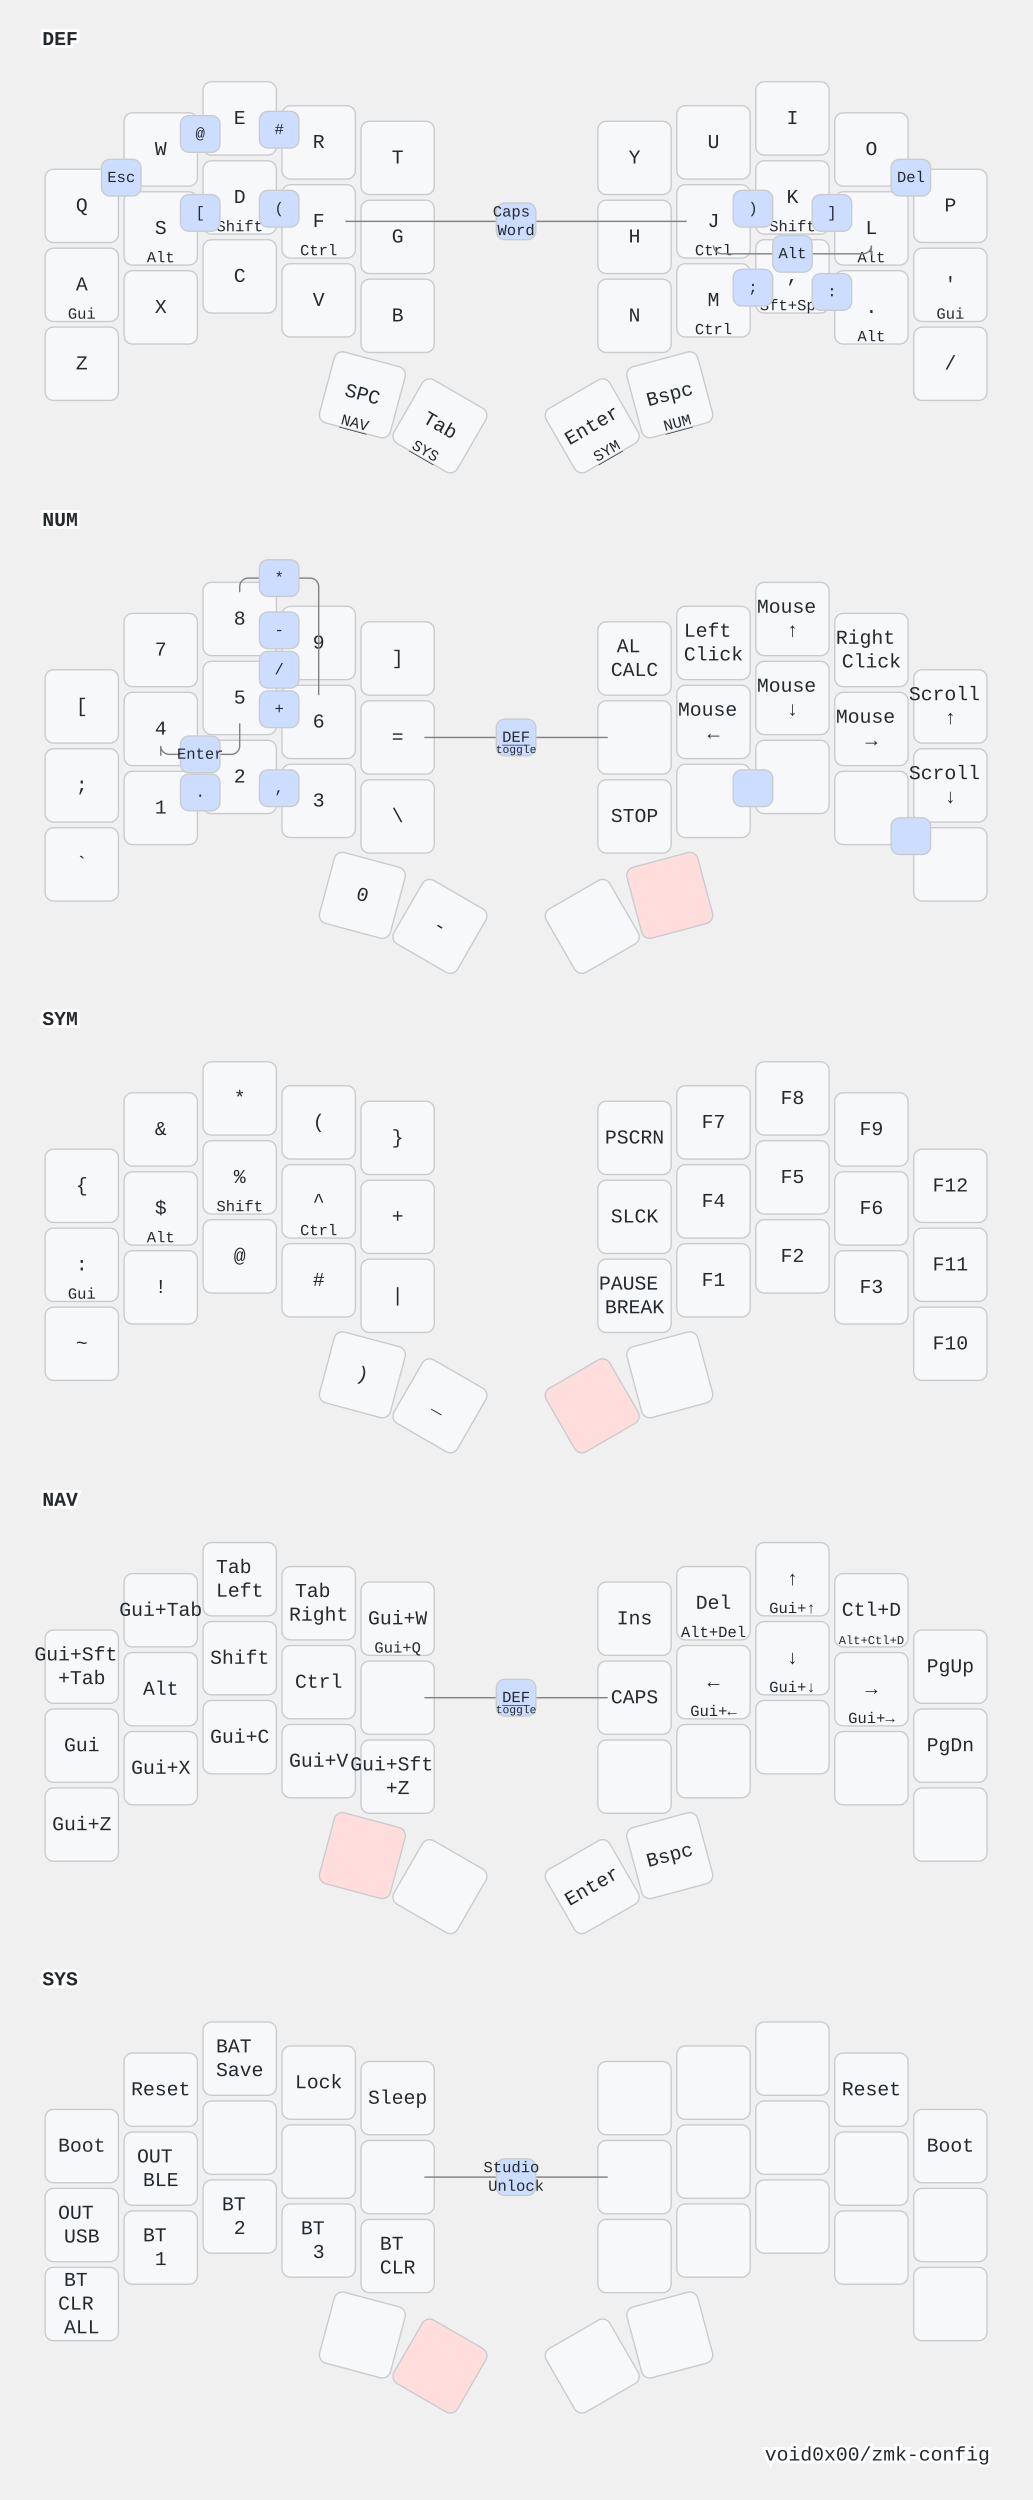
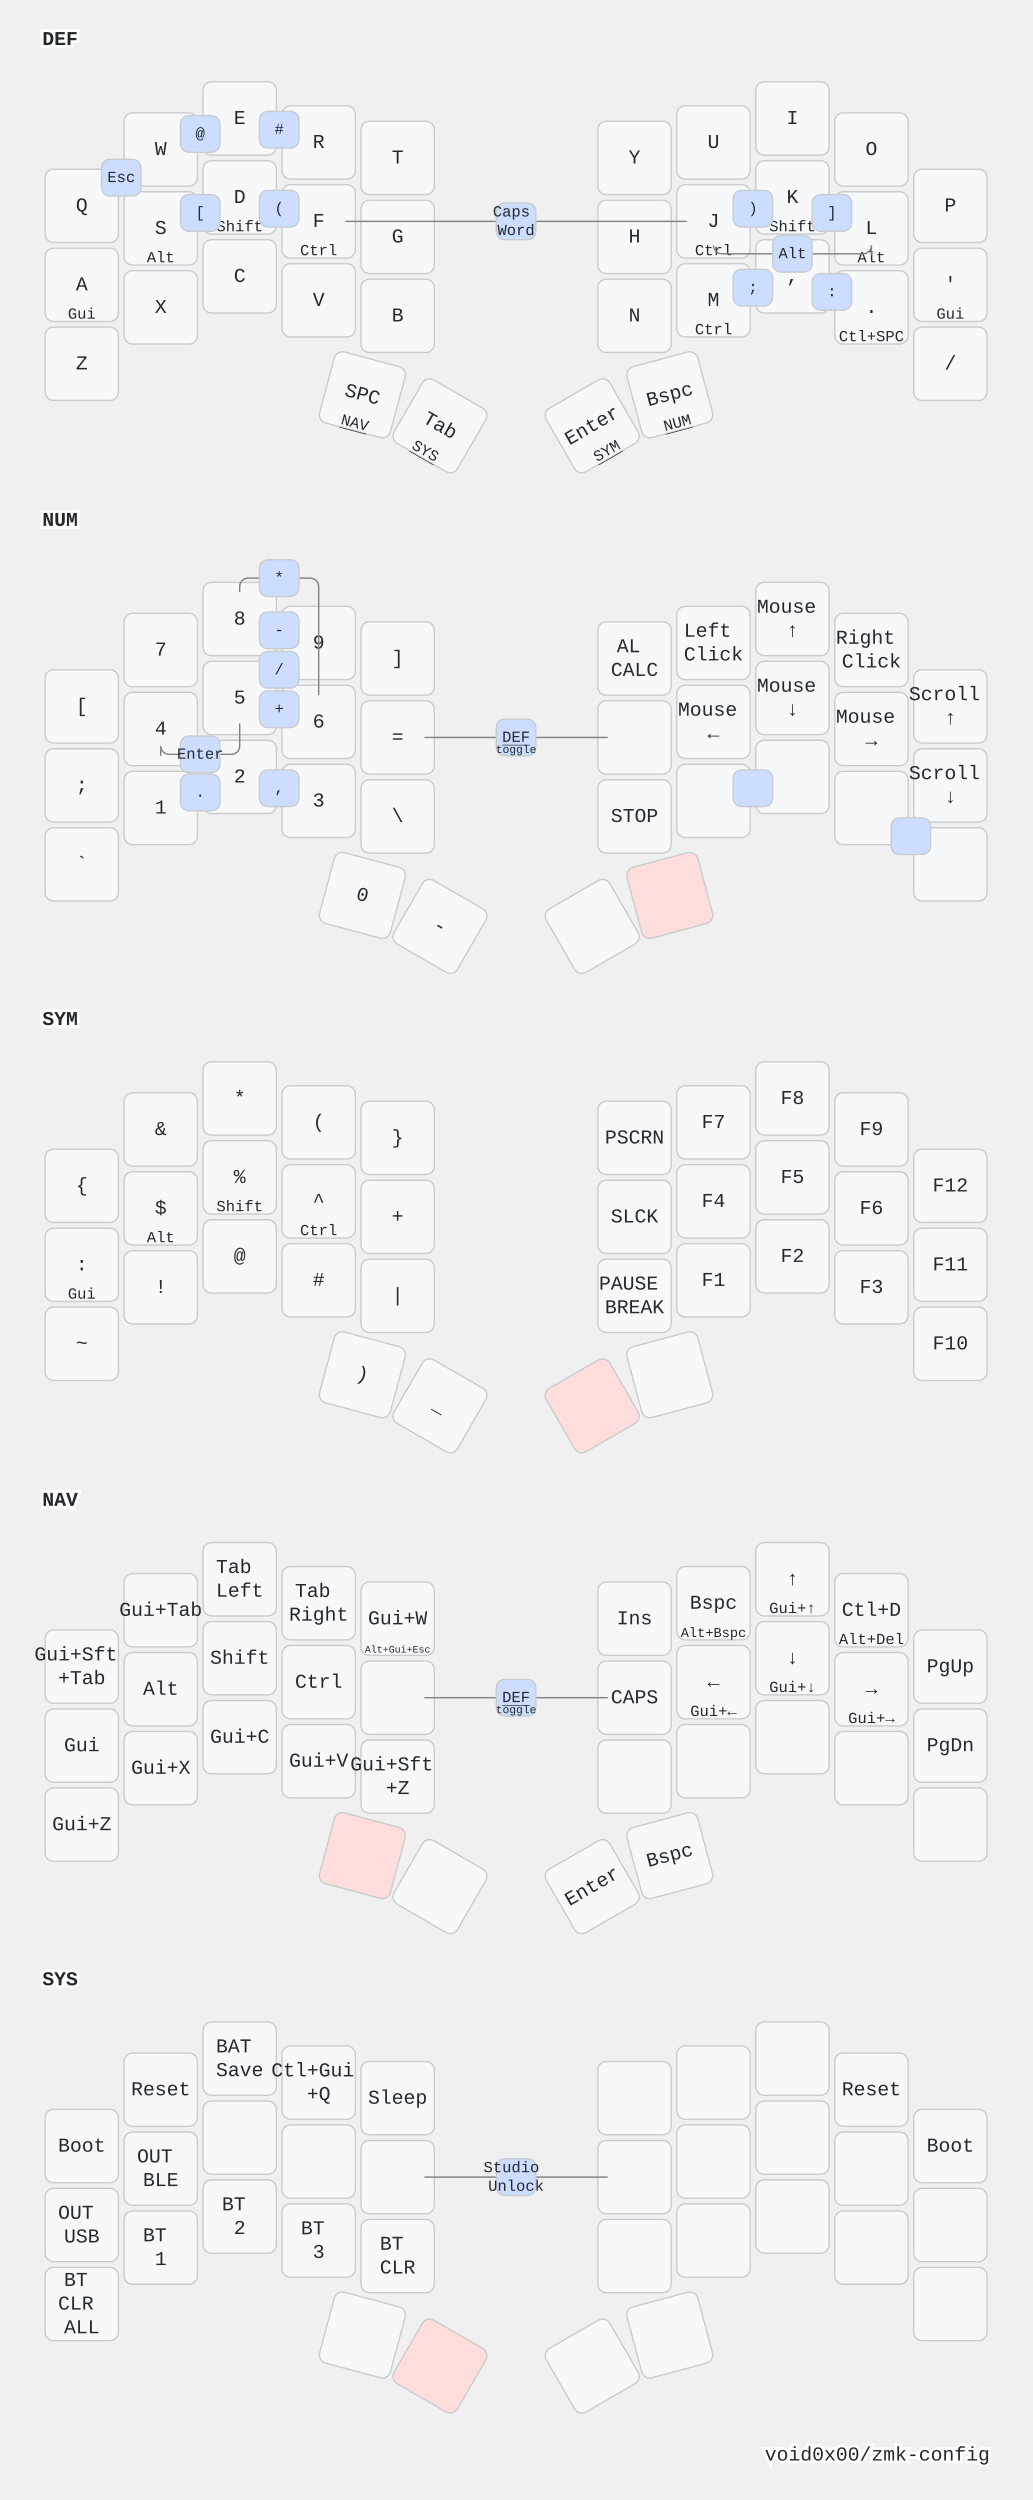
<svg xmlns="http://www.w3.org/2000/svg" xmlns:xlink="http://www.w3.org/1999/xlink" width="732" height="1773" viewBox="0 0 732 1773" class="keymap">
  <defs>/* start glyphs */
<svg id="mdi:play-pause">
      <svg id="mdi-play-pause" viewBox="0 0 24 24">
        <path d="M3,5V19L11,12M13,19H16V5H13M18,5V19H21V5" />
      </svg>
    </svg>
    <svg id="mdi:skip-backward">
      <svg id="mdi-skip-backward" viewBox="0 0 24 24">
        <path d="M20,5V19L13,12M6,5V19H4V5M13,5V19L6,12" />
      </svg>
    </svg>
    <svg id="mdi:skip-forward">
      <svg id="mdi-skip-forward" viewBox="0 0 24 24">
        <path d="M4,5V19L11,12M18,5V19H20V5M11,5V19L18,12" />
      </svg>
    </svg>
    <svg id="mdi:volume-high">
      <svg id="mdi-volume-high" viewBox="0 0 24 24">
        <path d="M14,3.23V5.29C16.89,6.15 19,8.83 19,12C19,15.17 16.89,17.84 14,18.7V20.77C18,19.86 21,16.28 21,12C21,7.72 18,4.14 14,3.23M16.5,12C16.5,10.23 15.5,8.71 14,7.97V16C15.5,15.29 16.5,13.76 16.5,12M3,9V15H7L12,20V4L7,9H3Z" />
      </svg>
    </svg>
    <svg id="mdi:volume-medium">
      <svg id="mdi-volume-medium" viewBox="0 0 24 24">
        <path d="M5,9V15H9L14,20V4L9,9M18.5,12C18.5,10.23 17.5,8.71 16,7.97V16C17.5,15.29 18.5,13.76 18.5,12Z" />
      </svg>
    </svg>
    <svg id="mdi:volume-off">
      <svg id="mdi-volume-off" viewBox="0 0 24 24">
        <path d="M12,4L9.91,6.09L12,8.18M4.27,3L3,4.27L7.73,9H3V15H7L12,20V13.27L16.25,17.53C15.58,18.04 14.83,18.46 14,18.7V20.77C15.38,20.45 16.63,19.82 17.68,18.96L19.73,21L21,19.73L12,10.73M19,12C19,12.94 18.8,13.82 18.46,14.64L19.97,16.15C20.62,14.91 21,13.5 21,12C21,7.72 18,4.14 14,3.23V5.29C16.89,6.15 19,8.83 19,12M16.5,12C16.5,10.23 15.5,8.71 14,7.97V10.18L16.45,12.63C16.5,12.43 16.5,12.21 16.5,12Z" />
      </svg>
    </svg>
  </defs>/* end glyphs */
<style>/* inherit to force styles through use tags */
svg path {
    fill: inherit;
}

/* font and background color specifications */
svg.keymap {
    font-family: SFMono-Regular,Consolas,Liberation Mono,Menlo,monospace;
    font-size: 14px;
    font-kerning: normal;
    text-rendering: optimizeLegibility;
    fill: #24292e;
}

/* default key styling */
rect.key {
    fill: #f6f8fa;
}

rect.key, rect.combo {
    stroke: #c9cccf;
    stroke-width: 1;
}

/* default key side styling, only used is draw_key_sides is set */
rect.side {
    filter: brightness(90%);
}

/* color accent for combo boxes */
rect.combo, rect.combo-separate {
    fill: #cdf;
}

/* color accent for held keys */
rect.held, rect.combo.held {
    fill: #fdd;
}

/* color accent for ghost (optional) keys */
rect.ghost, rect.combo.ghost {
    stroke-dasharray: 4, 4;
    stroke-width: 2;
}

text {
    text-anchor: middle;
    dominant-baseline: middle;
}

/* styling for layer labels */
text.label {
    font-weight: bold;
    text-anchor: start;
    stroke: white;
    stroke-width: 4;
    paint-order: stroke;
}

/* styling for optional footer */
text.footer {
    text-anchor: end;
    dominant-baseline: auto;
    stroke: white;
    stroke-width: 4;
    paint-order: stroke;
}

/* styling for combo tap, and key non-tap label text */
text.combo, text.hold, text.shifted, text.left, text.right, text.tl, text.tr, text.bl, text.br {
    font-size: 11px;
}

text.hold, text.bl, text.br {
    text-anchor: middle;
    dominant-baseline: auto;
}

text.shifted, text.tl, text.tr {
    text-anchor: middle;
    dominant-baseline: hanging;
}

text.left, text.tl, text.bl {
    text-anchor: start;
}

text.right, text.tr, text.br {
    text-anchor: end;
}

text.layer-activator {
    text-decoration: underline;
}

/* styling for hold/shifted label text in combo box */
text.combo.hold, text.combo.shifted, text.combo.left, text.combo.right {
    font-size: 8px;
}

/* lighter symbol for transparent keys */
text.trans {
    fill: #7b7e81;
}

/* styling for combo dendrons */
path.combo {
    stroke-width: 1;
    stroke: gray;
    fill: none;
}

/* Start Tabler Icons Cleanup */
/* cannot use height/width with glyphs */
.icon-tabler &gt; path {
    fill: inherit;
    stroke: inherit;
    stroke-width: 2;
}
/* hide tabler's default box */
.icon-tabler &gt; path[stroke="none"][fill="none"] {
    visibility: hidden;
}
/* End Tabler Icons Cleanup */

@media (prefers-color-scheme: dark) {
svg.keymap { fill: #d1d6db; }
rect.key { fill: #3f4750; }
rect.key, rect.combo { stroke: #60666c; }
rect.combo, rect.combo-separate { fill: #1f3d7a; }
rect.held, rect.combo.held { fill: #854747; }
text.label, text.footer { stroke: black; }
text.trans { fill: #7e8184; }
path.combo { stroke: #7f7f7f; }

}</style>
  <g transform="translate(30, 0)" class="layer-DEF">
    <text x="0" y="28" class="label" id="DEF">DEF</text>
    <g transform="translate(0, 56)">
      <g transform="translate(28, 90)" class="key keypos-0">
        <rect rx="6" ry="6" x="-26" y="-26" width="52" height="52" class="key" />
        <text x="0" y="0" class="key tap">Q</text>
      </g>
      <g transform="translate(84, 50)" class="key keypos-1">
        <rect rx="6" ry="6" x="-26" y="-26" width="52" height="52" class="key" />
        <text x="0" y="0" class="key tap">W</text>
      </g>
      <g transform="translate(140, 28)" class="key keypos-2">
        <rect rx="6" ry="6" x="-26" y="-26" width="52" height="52" class="key" />
        <text x="0" y="0" class="key tap">E</text>
      </g>
      <g transform="translate(196, 45)" class="key keypos-3">
        <rect rx="6" ry="6" x="-26" y="-26" width="52" height="52" class="key" />
        <text x="0" y="0" class="key tap">R</text>
      </g>
      <g transform="translate(252, 56)" class="key keypos-4">
        <rect rx="6" ry="6" x="-26" y="-26" width="52" height="52" class="key" />
        <text x="0" y="0" class="key tap">T</text>
      </g>
      <g transform="translate(420, 56)" class="key keypos-5">
        <rect rx="6" ry="6" x="-26" y="-26" width="52" height="52" class="key" />
        <text x="0" y="0" class="key tap">Y</text>
      </g>
      <g transform="translate(476, 45)" class="key keypos-6">
        <rect rx="6" ry="6" x="-26" y="-26" width="52" height="52" class="key" />
        <text x="0" y="0" class="key tap">U</text>
      </g>
      <g transform="translate(532, 28)" class="key keypos-7">
        <rect rx="6" ry="6" x="-26" y="-26" width="52" height="52" class="key" />
        <text x="0" y="0" class="key tap">I</text>
      </g>
      <g transform="translate(588, 50)" class="key keypos-8">
        <rect rx="6" ry="6" x="-26" y="-26" width="52" height="52" class="key" />
        <text x="0" y="0" class="key tap">O</text>
      </g>
      <g transform="translate(644, 90)" class="key keypos-9">
        <rect rx="6" ry="6" x="-26" y="-26" width="52" height="52" class="key" />
        <text x="0" y="0" class="key tap">P</text>
      </g>
      <g transform="translate(28, 146)" class="key keypos-10">
        <rect rx="6" ry="6" x="-26" y="-26" width="52" height="52" class="key" />
        <text x="0" y="0" class="key tap">A</text>
        <text x="0" y="24" class="key hold">Gui</text>
      </g>
      <g transform="translate(84, 106)" class="key keypos-11">
        <rect rx="6" ry="6" x="-26" y="-26" width="52" height="52" class="key" />
        <text x="0" y="0" class="key tap">S</text>
        <text x="0" y="24" class="key hold">Alt</text>
      </g>
      <g transform="translate(140, 84)" class="key keypos-12">
        <rect rx="6" ry="6" x="-26" y="-26" width="52" height="52" class="key" />
        <text x="0" y="0" class="key tap">D</text>
        <text x="0" y="24" class="key hold">Shift</text>
      </g>
      <g transform="translate(196, 101)" class="key keypos-13">
        <rect rx="6" ry="6" x="-26" y="-26" width="52" height="52" class="key" />
        <text x="0" y="0" class="key tap">F</text>
        <text x="0" y="24" class="key hold">Ctrl</text>
      </g>
      <g transform="translate(252, 112)" class="key keypos-14">
        <rect rx="6" ry="6" x="-26" y="-26" width="52" height="52" class="key" />
        <text x="0" y="0" class="key tap">G</text>
      </g>
      <g transform="translate(420, 112)" class="key keypos-15">
        <rect rx="6" ry="6" x="-26" y="-26" width="52" height="52" class="key" />
        <text x="0" y="0" class="key tap">H</text>
      </g>
      <g transform="translate(476, 101)" class="key keypos-16">
        <rect rx="6" ry="6" x="-26" y="-26" width="52" height="52" class="key" />
        <text x="0" y="0" class="key tap">J</text>
        <text x="0" y="24" class="key hold">Ctrl</text>
      </g>
      <g transform="translate(532, 84)" class="key keypos-17">
        <rect rx="6" ry="6" x="-26" y="-26" width="52" height="52" class="key" />
        <text x="0" y="0" class="key tap">K</text>
        <text x="0" y="24" class="key hold">Shift</text>
      </g>
      <g transform="translate(588, 106)" class="key keypos-18">
        <rect rx="6" ry="6" x="-26" y="-26" width="52" height="52" class="key" />
        <text x="0" y="0" class="key tap">L</text>
        <text x="0" y="24" class="key hold">Alt</text>
      </g>
      <g transform="translate(644, 146)" class="key keypos-19">
        <rect rx="6" ry="6" x="-26" y="-26" width="52" height="52" class="key" />
        <text x="0" y="0" class="key tap">'</text>
        <text x="0" y="24" class="key hold">Gui</text>
      </g>
      <g transform="translate(28, 202)" class="key keypos-20">
        <rect rx="6" ry="6" x="-26" y="-26" width="52" height="52" class="key" />
        <text x="0" y="0" class="key tap">Z</text>
      </g>
      <g transform="translate(84, 162)" class="key keypos-21">
        <rect rx="6" ry="6" x="-26" y="-26" width="52" height="52" class="key" />
        <text x="0" y="0" class="key tap">X</text>
      </g>
      <g transform="translate(140, 140)" class="key keypos-22">
        <rect rx="6" ry="6" x="-26" y="-26" width="52" height="52" class="key" />
        <text x="0" y="0" class="key tap">C</text>
      </g>
      <g transform="translate(196, 157)" class="key keypos-23">
        <rect rx="6" ry="6" x="-26" y="-26" width="52" height="52" class="key" />
        <text x="0" y="0" class="key tap">V</text>
      </g>
      <g transform="translate(252, 168)" class="key keypos-24">
        <rect rx="6" ry="6" x="-26" y="-26" width="52" height="52" class="key" />
        <text x="0" y="0" class="key tap">B</text>
      </g>
      <g transform="translate(420, 168)" class="key keypos-25">
        <rect rx="6" ry="6" x="-26" y="-26" width="52" height="52" class="key" />
        <text x="0" y="0" class="key tap">N</text>
      </g>
      <g transform="translate(476, 157)" class="key keypos-26">
        <rect rx="6" ry="6" x="-26" y="-26" width="52" height="52" class="key" />
        <text x="0" y="0" class="key tap">M</text>
        <text x="0" y="24" class="key hold">Ctrl</text>
      </g>
      <g transform="translate(532, 140)" class="key keypos-27">
        <rect rx="6" ry="6" x="-26" y="-26" width="52" height="52" class="key" />
        <text x="0" y="0" class="key tap">,</text>
-         <text x="0" y="24" class="key hold">Sft+Spc</text>
      </g>
      <g transform="translate(588, 162)" class="key keypos-28">
        <rect rx="6" ry="6" x="-26" y="-26" width="52" height="52" class="key" />
        <text x="0" y="0" class="key tap">.</text>
-         <text x="0" y="24" class="key hold">Alt</text>
+         <text x="0" y="24" class="key hold">Ctl+SPC</text>
      </g>
      <g transform="translate(644, 202)" class="key keypos-29">
        <rect rx="6" ry="6" x="-26" y="-26" width="52" height="52" class="key" />
        <text x="0" y="0" class="key tap">/</text>
      </g>
      <g transform="translate(227, 224) rotate(15.0)" class="key keypos-30">
        <rect rx="6" ry="6" x="-26" y="-26" width="52" height="52" class="key" />
        <text x="0" y="0" class="key tap">SPC</text>
        <a href="#NAV">
          <text x="0" y="24" class="key hold layer-activator">NAV</text>
        </a>
      </g>
      <g transform="translate(282, 246) rotate(30.0)" class="key keypos-31">
        <rect rx="6" ry="6" x="-26" y="-26" width="52" height="52" class="key" />
        <text x="0" y="0" class="key tap">Tab</text>
        <a href="#SYS">
          <text x="0" y="24" class="key hold layer-activator">SYS</text>
        </a>
      </g>
      <g transform="translate(390, 246) rotate(-30.0)" class="key keypos-32">
        <rect rx="6" ry="6" x="-26" y="-26" width="52" height="52" class="key" />
        <text x="0" y="0" class="key tap">Enter</text>
        <a href="#SYM">
          <text x="0" y="24" class="key hold layer-activator">SYM</text>
        </a>
      </g>
      <g transform="translate(445, 224) rotate(-15.0)" class="key keypos-33">
        <rect rx="6" ry="6" x="-26" y="-26" width="52" height="52" class="key" />
        <text x="0" y="0" class="key tap">Bspc</text>
        <a href="#NUM">
          <text x="0" y="24" class="key hold layer-activator">NUM</text>
        </a>
      </g>
      <g class="combo combopos-0">
        <rect rx="6" ry="6" x="98" y="26" width="28" height="26" class="combo" />
        <text x="112" y="39" class="combo tap">@</text>
      </g>
      <g class="combo combopos-1">
        <rect rx="6" ry="6" x="154" y="23" width="28" height="26" class="combo" />
        <text x="168" y="36" class="combo tap">#</text>
      </g>
      <g class="combo combopos-2">
        <rect rx="6" ry="6" x="42" y="57" width="28" height="26" class="combo" />
        <text x="56" y="70" class="combo tap">Esc</text>
      </g>
      <g class="combo combopos-3">
-         <rect rx="6" ry="6" x="602" y="57" width="28" height="26" class="combo" />
-         <text x="616" y="70" class="combo tap">Del</text>
-       </g>
-       <g class="combo combopos-4">
        <rect rx="6" ry="6" x="154" y="79" width="28" height="26" class="combo" />
        <text x="168" y="92" class="combo tap">(</text>
      </g>
-       <g class="combo combopos-5">
+       <g class="combo combopos-4">
        <rect rx="6" ry="6" x="490" y="79" width="28" height="26" class="combo" />
        <text x="504" y="92" class="combo tap">)</text>
      </g>
-       <g class="combo combopos-6">
+       <g class="combo combopos-5">
        <rect rx="6" ry="6" x="98" y="82" width="28" height="26" class="combo" />
        <text x="112" y="95" class="combo tap">[</text>
      </g>
-       <g class="combo combopos-7">
+       <g class="combo combopos-6">
        <rect rx="6" ry="6" x="546" y="82" width="28" height="26" class="combo" />
        <text x="560" y="95" class="combo tap">]</text>
      </g>
-       <g class="combo combopos-8">
+       <g class="combo combopos-7">
        <path d="M532,124 h50 a6.0,6.0 0 0 0 6.0,-6.0 v7" class="combo" />
        <path d="M532,124 h-50 a6.0,6.0 0 0 1 -6.0,-6.0 v1" class="combo" />
        <rect rx="6" ry="6" x="518" y="111" width="28" height="26" class="combo" />
        <text x="532" y="124" class="combo tap">Alt</text>
      </g>
-       <g class="combo combopos-9">
+       <g class="combo combopos-8">
        <rect rx="6" ry="6" x="490" y="135" width="28" height="26" class="combo" />
        <text x="504" y="148" class="combo tap">;</text>
      </g>
-       <g class="combo combopos-10">
+       <g class="combo combopos-9">
        <rect rx="6" ry="6" x="546" y="138" width="28" height="26" class="combo" />
        <text x="560" y="151" class="combo tap">:</text>
      </g>
-       <g class="combo combopos-11">
+       <g class="combo combopos-10">
        <path d="M336,101 l-121,0" class="combo" />
        <path d="M336,101 l121,0" class="combo" />
        <rect rx="6" ry="6" x="322" y="88" width="28" height="26" class="combo" />
        <text x="336" y="101" class="combo tap">
          <tspan x="336" dy="-0.6em">Caps</tspan>
          <tspan x="336" dy="1.2em">Word</tspan>
        </text>
      </g>
    </g>
  </g>
  <g transform="translate(30, 341)" class="layer-NUM">
    <text x="0" y="28" class="label" id="NUM">NUM</text>
    <g transform="translate(0, 70)">
      <g transform="translate(28, 90)" class="key keypos-0">
        <rect rx="6" ry="6" x="-26" y="-26" width="52" height="52" class="key" />
        <text x="0" y="0" class="key tap">[</text>
      </g>
      <g transform="translate(84, 50)" class="key keypos-1">
        <rect rx="6" ry="6" x="-26" y="-26" width="52" height="52" class="key" />
        <text x="0" y="0" class="key tap">7</text>
      </g>
      <g transform="translate(140, 28)" class="key keypos-2">
        <rect rx="6" ry="6" x="-26" y="-26" width="52" height="52" class="key" />
        <text x="0" y="0" class="key tap">8</text>
      </g>
      <g transform="translate(196, 45)" class="key keypos-3">
        <rect rx="6" ry="6" x="-26" y="-26" width="52" height="52" class="key" />
        <text x="0" y="0" class="key tap">9</text>
      </g>
      <g transform="translate(252, 56)" class="key keypos-4">
        <rect rx="6" ry="6" x="-26" y="-26" width="52" height="52" class="key" />
        <text x="0" y="0" class="key tap">]</text>
      </g>
      <g transform="translate(420, 56)" class="key keypos-5">
        <rect rx="6" ry="6" x="-26" y="-26" width="52" height="52" class="key" />
        <text x="0" y="0" class="key tap">
          <tspan x="0" dy="-0.6em">AL</tspan>
          <tspan x="0" dy="1.2em">CALC</tspan>
        </text>
      </g>
      <g transform="translate(476, 45)" class="key keypos-6">
        <rect rx="6" ry="6" x="-26" y="-26" width="52" height="52" class="key" />
        <text x="0" y="0" class="key tap">
          <tspan x="0" dy="-0.6em">Left</tspan>
          <tspan x="0" dy="1.2em">Click</tspan>
        </text>
      </g>
      <g transform="translate(532, 28)" class="key keypos-7">
        <rect rx="6" ry="6" x="-26" y="-26" width="52" height="52" class="key" />
        <text x="0" y="0" class="key tap">
          <tspan x="0" dy="-0.6em">Mouse</tspan>
          <tspan x="0" dy="1.2em">↑</tspan>
        </text>
      </g>
      <g transform="translate(588, 50)" class="key keypos-8">
        <rect rx="6" ry="6" x="-26" y="-26" width="52" height="52" class="key" />
        <text x="0" y="0" class="key tap">
          <tspan x="0" dy="-0.6em">Right</tspan>
          <tspan x="0" dy="1.2em">Click</tspan>
        </text>
      </g>
      <g transform="translate(644, 90)" class="key keypos-9">
        <rect rx="6" ry="6" x="-26" y="-26" width="52" height="52" class="key" />
        <text x="0" y="0" class="key tap">
          <tspan x="0" dy="-0.6em">Scroll</tspan>
          <tspan x="0" dy="1.2em">↑</tspan>
        </text>
      </g>
      <g transform="translate(28, 146)" class="key keypos-10">
        <rect rx="6" ry="6" x="-26" y="-26" width="52" height="52" class="key" />
        <text x="0" y="0" class="key tap">;</text>
      </g>
      <g transform="translate(84, 106)" class="key keypos-11">
        <rect rx="6" ry="6" x="-26" y="-26" width="52" height="52" class="key" />
        <text x="0" y="0" class="key tap">4</text>
      </g>
      <g transform="translate(140, 84)" class="key keypos-12">
        <rect rx="6" ry="6" x="-26" y="-26" width="52" height="52" class="key" />
        <text x="0" y="0" class="key tap">5</text>
      </g>
      <g transform="translate(196, 101)" class="key keypos-13">
        <rect rx="6" ry="6" x="-26" y="-26" width="52" height="52" class="key" />
        <text x="0" y="0" class="key tap">6</text>
      </g>
      <g transform="translate(252, 112)" class="key keypos-14">
        <rect rx="6" ry="6" x="-26" y="-26" width="52" height="52" class="key" />
        <text x="0" y="0" class="key tap">=</text>
      </g>
      <g transform="translate(420, 112)" class="key keypos-15">
        <rect rx="6" ry="6" x="-26" y="-26" width="52" height="52" class="key" />
      </g>
      <g transform="translate(476, 101)" class="key keypos-16">
        <rect rx="6" ry="6" x="-26" y="-26" width="52" height="52" class="key" />
        <text x="0" y="0" class="key tap">
          <tspan x="0" dy="-0.6em">Mouse</tspan>
          <tspan x="0" dy="1.2em">←</tspan>
        </text>
      </g>
      <g transform="translate(532, 84)" class="key keypos-17">
        <rect rx="6" ry="6" x="-26" y="-26" width="52" height="52" class="key" />
        <text x="0" y="0" class="key tap">
          <tspan x="0" dy="-0.6em">Mouse</tspan>
          <tspan x="0" dy="1.2em">↓</tspan>
        </text>
      </g>
      <g transform="translate(588, 106)" class="key keypos-18">
        <rect rx="6" ry="6" x="-26" y="-26" width="52" height="52" class="key" />
        <text x="0" y="0" class="key tap">
          <tspan x="0" dy="-0.6em">Mouse</tspan>
          <tspan x="0" dy="1.2em">→</tspan>
        </text>
      </g>
      <g transform="translate(644, 146)" class="key keypos-19">
        <rect rx="6" ry="6" x="-26" y="-26" width="52" height="52" class="key" />
        <text x="0" y="0" class="key tap">
          <tspan x="0" dy="-0.6em">Scroll</tspan>
          <tspan x="0" dy="1.2em">↓</tspan>
        </text>
      </g>
      <g transform="translate(28, 202)" class="key keypos-20">
        <rect rx="6" ry="6" x="-26" y="-26" width="52" height="52" class="key" />
        <text x="0" y="0" class="key tap">`</text>
      </g>
      <g transform="translate(84, 162)" class="key keypos-21">
        <rect rx="6" ry="6" x="-26" y="-26" width="52" height="52" class="key" />
        <text x="0" y="0" class="key tap">1</text>
      </g>
      <g transform="translate(140, 140)" class="key keypos-22">
        <rect rx="6" ry="6" x="-26" y="-26" width="52" height="52" class="key" />
        <text x="0" y="0" class="key tap">2</text>
      </g>
      <g transform="translate(196, 157)" class="key keypos-23">
        <rect rx="6" ry="6" x="-26" y="-26" width="52" height="52" class="key" />
        <text x="0" y="0" class="key tap">3</text>
      </g>
      <g transform="translate(252, 168)" class="key keypos-24">
        <rect rx="6" ry="6" x="-26" y="-26" width="52" height="52" class="key" />
        <text x="0" y="0" class="key tap">\</text>
      </g>
      <g transform="translate(420, 168)" class="key keypos-25">
        <rect rx="6" ry="6" x="-26" y="-26" width="52" height="52" class="key" />
        <text x="0" y="0" class="key tap">STOP</text>
      </g>
      <g transform="translate(476, 157)" class="key keypos-26">
        <rect rx="6" ry="6" x="-26" y="-26" width="52" height="52" class="key" />
        <use href="#mdi:skip-backward" xlink:href="#mdi:skip-backward" x="-7" y="-7" height="14" width="14.0" class="key tap glyph mdi:skip-backward" />
      </g>
      <g transform="translate(532, 140)" class="key keypos-27">
        <rect rx="6" ry="6" x="-26" y="-26" width="52" height="52" class="key" />
        <use href="#mdi:skip-forward" xlink:href="#mdi:skip-forward" x="-7" y="-7" height="14" width="14.0" class="key tap glyph mdi:skip-forward" />
      </g>
      <g transform="translate(588, 162)" class="key keypos-28">
        <rect rx="6" ry="6" x="-26" y="-26" width="52" height="52" class="key" />
        <use href="#mdi:volume-medium" xlink:href="#mdi:volume-medium" x="-7" y="-7" height="14" width="14.0" class="key tap glyph mdi:volume-medium" />
      </g>
      <g transform="translate(644, 202)" class="key keypos-29">
        <rect rx="6" ry="6" x="-26" y="-26" width="52" height="52" class="key" />
        <use href="#mdi:volume-high" xlink:href="#mdi:volume-high" x="-7" y="-7" height="14" width="14.0" class="key tap glyph mdi:volume-high" />
      </g>
      <g transform="translate(227, 224) rotate(15.0)" class="key keypos-30">
        <rect rx="6" ry="6" x="-26" y="-26" width="52" height="52" class="key" />
        <text x="0" y="0" class="key tap">0</text>
      </g>
      <g transform="translate(282, 246) rotate(30.0)" class="key keypos-31">
        <rect rx="6" ry="6" x="-26" y="-26" width="52" height="52" class="key" />
        <text x="0" y="0" class="key tap">-</text>
      </g>
      <g transform="translate(390, 246) rotate(-30.0)" class="key trans keypos-32">
        <rect rx="6" ry="6" x="-26" y="-26" width="52" height="52" class="key trans" />
      </g>
      <g transform="translate(445, 224) rotate(-15.0)" class="key held keypos-33">
        <rect rx="6" ry="6" x="-26" y="-26" width="52" height="52" class="key held" />
      </g>
      <g class="combo combopos-0">
        <rect rx="6" ry="6" x="602" y="169" width="28" height="26" class="combo" />
        <use href="#mdi:volume-off" xlink:href="#mdi:volume-off" x="609" y="175" height="14" width="14.0" class="combo tap glyph mdi:volume-off" />
      </g>
      <g class="combo combopos-1">
        <rect rx="6" ry="6" x="490" y="135" width="28" height="26" class="combo" />
        <use href="#mdi:play-pause" xlink:href="#mdi:play-pause" x="497" y="141" height="14" width="14.0" class="combo tap glyph mdi:play-pause" />
      </g>
      <g class="combo combopos-2">
        <path d="M336,112 l-65,0" class="combo" />
        <path d="M336,112 l65,0" class="combo" />
        <rect rx="6" ry="6" x="322" y="99" width="28" height="26" class="combo" />
        <a href="#DEF">
          <text x="336" y="112" class="combo tap layer-activator">DEF</text>
        </a>
        <text x="336" y="123" class="combo hold">toggle</text>
      </g>
      <g class="combo combopos-3">
        <rect rx="6" ry="6" x="154" y="79" width="28" height="26" class="combo" />
        <text x="168" y="92" class="combo tap">+</text>
      </g>
      <g class="combo combopos-4">
        <rect rx="6" ry="6" x="154" y="23" width="28" height="26" class="combo" />
        <text x="168" y="36" class="combo tap">-</text>
      </g>
      <g class="combo combopos-5">
        <path d="M168,-1 h-22 a6.0,6.0 0 0 0 -6.0,6.0 v4" class="combo" />
        <path d="M168,-1 h22 a6.0,6.0 0 0 1 6.0,6.0 v77" class="combo" />
        <rect rx="6" ry="6" x="154" y="-14" width="28" height="26" class="combo" />
        <text x="168" y="-1" class="combo tap">*</text>
      </g>
      <g class="combo combopos-6">
        <rect rx="6" ry="6" x="154" y="51" width="28" height="26" class="combo" />
        <text x="168" y="64" class="combo tap">/</text>
      </g>
      <g class="combo combopos-7">
        <rect rx="6" ry="6" x="154" y="135" width="28" height="26" class="combo" />
        <text x="168" y="148" class="combo tap">,</text>
      </g>
      <g class="combo combopos-8">
        <rect rx="6" ry="6" x="98" y="138" width="28" height="26" class="combo" />
        <text x="112" y="151" class="combo tap">.</text>
      </g>
      <g class="combo combopos-9">
        <path d="M112,124 h-22 a6.0,6.0 0 0 1 -6.0,-6.0 v7" class="combo" />
        <path d="M112,124 h22 a6.0,6.0 0 0 0 6.0,-6.0 v-16" class="combo" />
        <rect rx="6" ry="6" x="98" y="111" width="28" height="26" class="combo" />
        <text x="112" y="124" class="combo tap">Enter</text>
      </g>
    </g>
  </g>
  <g transform="translate(30, 695)" class="layer-SYM">
    <text x="0" y="28" class="label" id="SYM">SYM</text>
    <g transform="translate(0, 56)">
      <g transform="translate(28, 90)" class="key keypos-0">
        <rect rx="6" ry="6" x="-26" y="-26" width="52" height="52" class="key" />
        <text x="0" y="0" class="key tap">{</text>
      </g>
      <g transform="translate(84, 50)" class="key keypos-1">
        <rect rx="6" ry="6" x="-26" y="-26" width="52" height="52" class="key" />
        <text x="0" y="0" class="key tap">&amp;</text>
      </g>
      <g transform="translate(140, 28)" class="key keypos-2">
        <rect rx="6" ry="6" x="-26" y="-26" width="52" height="52" class="key" />
        <text x="0" y="0" class="key tap">*</text>
      </g>
      <g transform="translate(196, 45)" class="key keypos-3">
        <rect rx="6" ry="6" x="-26" y="-26" width="52" height="52" class="key" />
        <text x="0" y="0" class="key tap">(</text>
      </g>
      <g transform="translate(252, 56)" class="key keypos-4">
        <rect rx="6" ry="6" x="-26" y="-26" width="52" height="52" class="key" />
        <text x="0" y="0" class="key tap">}</text>
      </g>
      <g transform="translate(420, 56)" class="key keypos-5">
        <rect rx="6" ry="6" x="-26" y="-26" width="52" height="52" class="key" />
        <text x="0" y="0" class="key tap">PSCRN</text>
      </g>
      <g transform="translate(476, 45)" class="key keypos-6">
        <rect rx="6" ry="6" x="-26" y="-26" width="52" height="52" class="key" />
        <text x="0" y="0" class="key tap">F7</text>
      </g>
      <g transform="translate(532, 28)" class="key keypos-7">
        <rect rx="6" ry="6" x="-26" y="-26" width="52" height="52" class="key" />
        <text x="0" y="0" class="key tap">F8</text>
      </g>
      <g transform="translate(588, 50)" class="key keypos-8">
        <rect rx="6" ry="6" x="-26" y="-26" width="52" height="52" class="key" />
        <text x="0" y="0" class="key tap">F9</text>
      </g>
      <g transform="translate(644, 90)" class="key keypos-9">
        <rect rx="6" ry="6" x="-26" y="-26" width="52" height="52" class="key" />
        <text x="0" y="0" class="key tap">F12</text>
      </g>
      <g transform="translate(28, 146)" class="key keypos-10">
        <rect rx="6" ry="6" x="-26" y="-26" width="52" height="52" class="key" />
        <text x="0" y="0" class="key tap">:</text>
        <text x="0" y="24" class="key hold">Gui</text>
      </g>
      <g transform="translate(84, 106)" class="key keypos-11">
        <rect rx="6" ry="6" x="-26" y="-26" width="52" height="52" class="key" />
        <text x="0" y="0" class="key tap">$</text>
        <text x="0" y="24" class="key hold">Alt</text>
      </g>
      <g transform="translate(140, 84)" class="key keypos-12">
        <rect rx="6" ry="6" x="-26" y="-26" width="52" height="52" class="key" />
        <text x="0" y="0" class="key tap">%</text>
        <text x="0" y="24" class="key hold">Shift</text>
      </g>
      <g transform="translate(196, 101)" class="key keypos-13">
        <rect rx="6" ry="6" x="-26" y="-26" width="52" height="52" class="key" />
        <text x="0" y="0" class="key tap">^</text>
        <text x="0" y="24" class="key hold">Ctrl</text>
      </g>
      <g transform="translate(252, 112)" class="key keypos-14">
        <rect rx="6" ry="6" x="-26" y="-26" width="52" height="52" class="key" />
        <text x="0" y="0" class="key tap">+</text>
      </g>
      <g transform="translate(420, 112)" class="key keypos-15">
        <rect rx="6" ry="6" x="-26" y="-26" width="52" height="52" class="key" />
        <text x="0" y="0" class="key tap">SLCK</text>
      </g>
      <g transform="translate(476, 101)" class="key keypos-16">
        <rect rx="6" ry="6" x="-26" y="-26" width="52" height="52" class="key" />
        <text x="0" y="0" class="key tap">F4</text>
      </g>
      <g transform="translate(532, 84)" class="key keypos-17">
        <rect rx="6" ry="6" x="-26" y="-26" width="52" height="52" class="key" />
        <text x="0" y="0" class="key tap">F5</text>
      </g>
      <g transform="translate(588, 106)" class="key keypos-18">
        <rect rx="6" ry="6" x="-26" y="-26" width="52" height="52" class="key" />
        <text x="0" y="0" class="key tap">F6</text>
      </g>
      <g transform="translate(644, 146)" class="key keypos-19">
        <rect rx="6" ry="6" x="-26" y="-26" width="52" height="52" class="key" />
        <text x="0" y="0" class="key tap">F11</text>
      </g>
      <g transform="translate(28, 202)" class="key keypos-20">
        <rect rx="6" ry="6" x="-26" y="-26" width="52" height="52" class="key" />
        <text x="0" y="0" class="key tap">~</text>
      </g>
      <g transform="translate(84, 162)" class="key keypos-21">
        <rect rx="6" ry="6" x="-26" y="-26" width="52" height="52" class="key" />
        <text x="0" y="0" class="key tap">!</text>
      </g>
      <g transform="translate(140, 140)" class="key keypos-22">
        <rect rx="6" ry="6" x="-26" y="-26" width="52" height="52" class="key" />
        <text x="0" y="0" class="key tap">@</text>
      </g>
      <g transform="translate(196, 157)" class="key keypos-23">
        <rect rx="6" ry="6" x="-26" y="-26" width="52" height="52" class="key" />
        <text x="0" y="0" class="key tap">#</text>
      </g>
      <g transform="translate(252, 168)" class="key keypos-24">
        <rect rx="6" ry="6" x="-26" y="-26" width="52" height="52" class="key" />
        <text x="0" y="0" class="key tap">|</text>
      </g>
      <g transform="translate(420, 168)" class="key keypos-25">
        <rect rx="6" ry="6" x="-26" y="-26" width="52" height="52" class="key" />
        <text x="0" y="0" class="key tap">
          <tspan x="0" dy="-0.6em">PAUSE</tspan>
          <tspan x="0" dy="1.2em">BREAK</tspan>
        </text>
      </g>
      <g transform="translate(476, 157)" class="key keypos-26">
        <rect rx="6" ry="6" x="-26" y="-26" width="52" height="52" class="key" />
        <text x="0" y="0" class="key tap">F1</text>
      </g>
      <g transform="translate(532, 140)" class="key keypos-27">
        <rect rx="6" ry="6" x="-26" y="-26" width="52" height="52" class="key" />
        <text x="0" y="0" class="key tap">F2</text>
      </g>
      <g transform="translate(588, 162)" class="key keypos-28">
        <rect rx="6" ry="6" x="-26" y="-26" width="52" height="52" class="key" />
        <text x="0" y="0" class="key tap">F3</text>
      </g>
      <g transform="translate(644, 202)" class="key keypos-29">
        <rect rx="6" ry="6" x="-26" y="-26" width="52" height="52" class="key" />
        <text x="0" y="0" class="key tap">F10</text>
      </g>
      <g transform="translate(227, 224) rotate(15.0)" class="key keypos-30">
        <rect rx="6" ry="6" x="-26" y="-26" width="52" height="52" class="key" />
        <text x="0" y="0" class="key tap">)</text>
      </g>
      <g transform="translate(282, 246) rotate(30.0)" class="key keypos-31">
        <rect rx="6" ry="6" x="-26" y="-26" width="52" height="52" class="key" />
        <text x="0" y="0" class="key tap">_</text>
      </g>
      <g transform="translate(390, 246) rotate(-30.0)" class="key held keypos-32">
        <rect rx="6" ry="6" x="-26" y="-26" width="52" height="52" class="key held" />
      </g>
      <g transform="translate(445, 224) rotate(-15.0)" class="key trans keypos-33">
        <rect rx="6" ry="6" x="-26" y="-26" width="52" height="52" class="key trans" />
      </g>
    </g>
  </g>
  <g transform="translate(30, 1036)" class="layer-NAV">
    <text x="0" y="28" class="label" id="NAV">NAV</text>
    <g transform="translate(0, 56)">
      <g transform="translate(28, 90)" class="key keypos-0">
        <rect rx="6" ry="6" x="-26" y="-26" width="52" height="52" class="key" />
        <text x="0" y="0" class="key tap">
          <tspan x="0" dy="-0.6em">Gui+Sft</tspan>
          <tspan x="0" dy="1.2em">+Tab</tspan>
        </text>
      </g>
      <g transform="translate(84, 50)" class="key keypos-1">
        <rect rx="6" ry="6" x="-26" y="-26" width="52" height="52" class="key" />
        <text x="0" y="0" class="key tap">Gui+Tab</text>
      </g>
      <g transform="translate(140, 28)" class="key keypos-2">
        <rect rx="6" ry="6" x="-26" y="-26" width="52" height="52" class="key" />
        <text x="0" y="0" class="key tap">
          <tspan x="0" dy="-0.6em">Tab</tspan>
          <tspan x="0" dy="1.2em">Left</tspan>
        </text>
      </g>
      <g transform="translate(196, 45)" class="key keypos-3">
        <rect rx="6" ry="6" x="-26" y="-26" width="52" height="52" class="key" />
        <text x="0" y="0" class="key tap">
          <tspan x="0" dy="-0.6em">Tab</tspan>
          <tspan x="0" dy="1.2em">Right</tspan>
        </text>
      </g>
      <g transform="translate(252, 56)" class="key keypos-4">
        <rect rx="6" ry="6" x="-26" y="-26" width="52" height="52" class="key" />
        <text x="0" y="0" class="key tap">Gui+W</text>
-         <text x="0" y="24" class="key hold">Gui+Q</text>
+         <text x="0" y="24" class="key hold">
+           <tspan style="font-size: 64%">Alt+Gui+Esc</tspan>
+         </text>
      </g>
      <g transform="translate(420, 56)" class="key keypos-5">
        <rect rx="6" ry="6" x="-26" y="-26" width="52" height="52" class="key" />
        <text x="0" y="0" class="key tap">Ins</text>
      </g>
      <g transform="translate(476, 45)" class="key keypos-6">
        <rect rx="6" ry="6" x="-26" y="-26" width="52" height="52" class="key" />
-         <text x="0" y="0" class="key tap">Del</text>
-         <text x="0" y="24" class="key hold">Alt+Del</text>
+         <text x="0" y="0" class="key tap">Bspc</text>
+         <text x="0" y="24" class="key hold">
+           <tspan style="font-size: 88%">Alt+Bspc</tspan>
+         </text>
      </g>
      <g transform="translate(532, 28)" class="key keypos-7">
        <rect rx="6" ry="6" x="-26" y="-26" width="52" height="52" class="key" />
        <text x="0" y="0" class="key tap">↑</text>
        <text x="0" y="24" class="key hold">Gui+↑</text>
      </g>
      <g transform="translate(588, 50)" class="key keypos-8">
        <rect rx="6" ry="6" x="-26" y="-26" width="52" height="52" class="key" />
        <text x="0" y="0" class="key tap">Ctl+D</text>
-         <text x="0" y="24" class="key hold">
-           <tspan style="font-size: 78%">Alt+Ctl+D</tspan>
-         </text>
+         <text x="0" y="24" class="key hold">Alt+Del</text>
      </g>
      <g transform="translate(644, 90)" class="key keypos-9">
        <rect rx="6" ry="6" x="-26" y="-26" width="52" height="52" class="key" />
        <text x="0" y="0" class="key tap">PgUp</text>
      </g>
      <g transform="translate(28, 146)" class="key keypos-10">
        <rect rx="6" ry="6" x="-26" y="-26" width="52" height="52" class="key" />
        <text x="0" y="0" class="key tap">Gui</text>
      </g>
      <g transform="translate(84, 106)" class="key keypos-11">
        <rect rx="6" ry="6" x="-26" y="-26" width="52" height="52" class="key" />
        <text x="0" y="0" class="key tap">Alt</text>
      </g>
      <g transform="translate(140, 84)" class="key keypos-12">
        <rect rx="6" ry="6" x="-26" y="-26" width="52" height="52" class="key" />
        <text x="0" y="0" class="key tap">Shift</text>
      </g>
      <g transform="translate(196, 101)" class="key keypos-13">
        <rect rx="6" ry="6" x="-26" y="-26" width="52" height="52" class="key" />
        <text x="0" y="0" class="key tap">Ctrl</text>
      </g>
      <g transform="translate(252, 112)" class="key keypos-14">
        <rect rx="6" ry="6" x="-26" y="-26" width="52" height="52" class="key" />
      </g>
      <g transform="translate(420, 112)" class="key keypos-15">
        <rect rx="6" ry="6" x="-26" y="-26" width="52" height="52" class="key" />
        <text x="0" y="0" class="key tap">CAPS</text>
      </g>
      <g transform="translate(476, 101)" class="key keypos-16">
        <rect rx="6" ry="6" x="-26" y="-26" width="52" height="52" class="key" />
        <text x="0" y="0" class="key tap">←</text>
        <text x="0" y="24" class="key hold">Gui+←</text>
      </g>
      <g transform="translate(532, 84)" class="key keypos-17">
        <rect rx="6" ry="6" x="-26" y="-26" width="52" height="52" class="key" />
        <text x="0" y="0" class="key tap">↓</text>
        <text x="0" y="24" class="key hold">Gui+↓</text>
      </g>
      <g transform="translate(588, 106)" class="key keypos-18">
        <rect rx="6" ry="6" x="-26" y="-26" width="52" height="52" class="key" />
        <text x="0" y="0" class="key tap">→</text>
        <text x="0" y="24" class="key hold">Gui+→</text>
      </g>
      <g transform="translate(644, 146)" class="key keypos-19">
        <rect rx="6" ry="6" x="-26" y="-26" width="52" height="52" class="key" />
        <text x="0" y="0" class="key tap">PgDn</text>
      </g>
      <g transform="translate(28, 202)" class="key keypos-20">
        <rect rx="6" ry="6" x="-26" y="-26" width="52" height="52" class="key" />
        <text x="0" y="0" class="key tap">Gui+Z</text>
      </g>
      <g transform="translate(84, 162)" class="key keypos-21">
        <rect rx="6" ry="6" x="-26" y="-26" width="52" height="52" class="key" />
        <text x="0" y="0" class="key tap">Gui+X</text>
      </g>
      <g transform="translate(140, 140)" class="key keypos-22">
        <rect rx="6" ry="6" x="-26" y="-26" width="52" height="52" class="key" />
        <text x="0" y="0" class="key tap">Gui+C</text>
      </g>
      <g transform="translate(196, 157)" class="key keypos-23">
        <rect rx="6" ry="6" x="-26" y="-26" width="52" height="52" class="key" />
        <text x="0" y="0" class="key tap">Gui+V</text>
      </g>
      <g transform="translate(252, 168)" class="key keypos-24">
        <rect rx="6" ry="6" x="-26" y="-26" width="52" height="52" class="key" />
        <text x="0" y="0" class="key tap">
          <tspan x="0" dy="-0.6em">Gui+Sft</tspan>
          <tspan x="0" dy="1.2em">+Z</tspan>
        </text>
      </g>
      <g transform="translate(420, 168)" class="key keypos-25">
        <rect rx="6" ry="6" x="-26" y="-26" width="52" height="52" class="key" />
      </g>
      <g transform="translate(476, 157)" class="key keypos-26">
        <rect rx="6" ry="6" x="-26" y="-26" width="52" height="52" class="key" />
      </g>
      <g transform="translate(532, 140)" class="key keypos-27">
        <rect rx="6" ry="6" x="-26" y="-26" width="52" height="52" class="key" />
      </g>
      <g transform="translate(588, 162)" class="key keypos-28">
        <rect rx="6" ry="6" x="-26" y="-26" width="52" height="52" class="key" />
      </g>
      <g transform="translate(644, 202)" class="key keypos-29">
        <rect rx="6" ry="6" x="-26" y="-26" width="52" height="52" class="key" />
      </g>
      <g transform="translate(227, 224) rotate(15.0)" class="key held keypos-30">
        <rect rx="6" ry="6" x="-26" y="-26" width="52" height="52" class="key held" />
      </g>
      <g transform="translate(282, 246) rotate(30.0)" class="key trans keypos-31">
        <rect rx="6" ry="6" x="-26" y="-26" width="52" height="52" class="key trans" />
      </g>
      <g transform="translate(390, 246) rotate(-30.0)" class="key keypos-32">
        <rect rx="6" ry="6" x="-26" y="-26" width="52" height="52" class="key" />
        <text x="0" y="0" class="key tap">Enter</text>
      </g>
      <g transform="translate(445, 224) rotate(-15.0)" class="key keypos-33">
        <rect rx="6" ry="6" x="-26" y="-26" width="52" height="52" class="key" />
        <text x="0" y="0" class="key tap">Bspc</text>
      </g>
      <g class="combo combopos-0">
        <path d="M336,112 l-65,0" class="combo" />
        <path d="M336,112 l65,0" class="combo" />
        <rect rx="6" ry="6" x="322" y="99" width="28" height="26" class="combo" />
        <a href="#DEF">
          <text x="336" y="112" class="combo tap layer-activator">DEF</text>
        </a>
        <text x="336" y="123" class="combo hold">toggle</text>
      </g>
    </g>
  </g>
  <g transform="translate(30, 1376)" class="layer-SYS">
    <text x="0" y="28" class="label" id="SYS">SYS</text>
    <g transform="translate(0, 56)">
      <g transform="translate(28, 90)" class="key keypos-0">
        <rect rx="6" ry="6" x="-26" y="-26" width="52" height="52" class="key" />
        <text x="0" y="0" class="key tap">Boot</text>
      </g>
      <g transform="translate(84, 50)" class="key keypos-1">
        <rect rx="6" ry="6" x="-26" y="-26" width="52" height="52" class="key" />
        <text x="0" y="0" class="key tap">Reset</text>
      </g>
      <g transform="translate(140, 28)" class="key keypos-2">
        <rect rx="6" ry="6" x="-26" y="-26" width="52" height="52" class="key" />
        <text x="0" y="0" class="key tap">
          <tspan x="0" dy="-0.6em">BAT</tspan>
          <tspan x="0" dy="1.2em">Save</tspan>
        </text>
      </g>
      <g transform="translate(196, 45)" class="key keypos-3">
        <rect rx="6" ry="6" x="-26" y="-26" width="52" height="52" class="key" />
-         <text x="0" y="0" class="key tap">Lock</text>
+         <text x="0" y="0" class="key tap">
+           <tspan x="0" dy="-0.6em">Ctl+Gui</tspan>
+           <tspan x="0" dy="1.2em">+Q</tspan>
+         </text>
      </g>
      <g transform="translate(252, 56)" class="key keypos-4">
        <rect rx="6" ry="6" x="-26" y="-26" width="52" height="52" class="key" />
        <text x="0" y="0" class="key tap">Sleep</text>
      </g>
      <g transform="translate(420, 56)" class="key keypos-5">
        <rect rx="6" ry="6" x="-26" y="-26" width="52" height="52" class="key" />
      </g>
      <g transform="translate(476, 45)" class="key keypos-6">
        <rect rx="6" ry="6" x="-26" y="-26" width="52" height="52" class="key" />
      </g>
      <g transform="translate(532, 28)" class="key keypos-7">
        <rect rx="6" ry="6" x="-26" y="-26" width="52" height="52" class="key" />
      </g>
      <g transform="translate(588, 50)" class="key keypos-8">
        <rect rx="6" ry="6" x="-26" y="-26" width="52" height="52" class="key" />
        <text x="0" y="0" class="key tap">Reset</text>
      </g>
      <g transform="translate(644, 90)" class="key keypos-9">
        <rect rx="6" ry="6" x="-26" y="-26" width="52" height="52" class="key" />
        <text x="0" y="0" class="key tap">Boot</text>
      </g>
      <g transform="translate(28, 146)" class="key keypos-10">
        <rect rx="6" ry="6" x="-26" y="-26" width="52" height="52" class="key" />
        <text x="0" y="0" class="key tap">
          <tspan x="0" dy="-0.6em">OUT</tspan>
          <tspan x="0" dy="1.2em">USB</tspan>
        </text>
      </g>
      <g transform="translate(84, 106)" class="key keypos-11">
        <rect rx="6" ry="6" x="-26" y="-26" width="52" height="52" class="key" />
        <text x="0" y="0" class="key tap">
          <tspan x="0" dy="-0.6em">OUT</tspan>
          <tspan x="0" dy="1.2em">BLE</tspan>
        </text>
      </g>
      <g transform="translate(140, 84)" class="key keypos-12">
        <rect rx="6" ry="6" x="-26" y="-26" width="52" height="52" class="key" />
      </g>
      <g transform="translate(196, 101)" class="key keypos-13">
        <rect rx="6" ry="6" x="-26" y="-26" width="52" height="52" class="key" />
      </g>
      <g transform="translate(252, 112)" class="key keypos-14">
        <rect rx="6" ry="6" x="-26" y="-26" width="52" height="52" class="key" />
      </g>
      <g transform="translate(420, 112)" class="key keypos-15">
        <rect rx="6" ry="6" x="-26" y="-26" width="52" height="52" class="key" />
      </g>
      <g transform="translate(476, 101)" class="key keypos-16">
        <rect rx="6" ry="6" x="-26" y="-26" width="52" height="52" class="key" />
      </g>
      <g transform="translate(532, 84)" class="key keypos-17">
        <rect rx="6" ry="6" x="-26" y="-26" width="52" height="52" class="key" />
      </g>
      <g transform="translate(588, 106)" class="key keypos-18">
        <rect rx="6" ry="6" x="-26" y="-26" width="52" height="52" class="key" />
      </g>
      <g transform="translate(644, 146)" class="key keypos-19">
        <rect rx="6" ry="6" x="-26" y="-26" width="52" height="52" class="key" />
      </g>
      <g transform="translate(28, 202)" class="key keypos-20">
        <rect rx="6" ry="6" x="-26" y="-26" width="52" height="52" class="key" />
        <text x="0" y="0" class="key tap">
          <tspan x="0" dy="-1.2em">BT</tspan>
          <tspan x="0" dy="1.2em">CLR</tspan>
          <tspan x="0" dy="1.2em">ALL</tspan>
        </text>
      </g>
      <g transform="translate(84, 162)" class="key keypos-21">
        <rect rx="6" ry="6" x="-26" y="-26" width="52" height="52" class="key" />
        <text x="0" y="0" class="key tap">
          <tspan x="0" dy="-0.6em">BT</tspan>
          <tspan x="0" dy="1.2em">1</tspan>
        </text>
      </g>
      <g transform="translate(140, 140)" class="key keypos-22">
        <rect rx="6" ry="6" x="-26" y="-26" width="52" height="52" class="key" />
        <text x="0" y="0" class="key tap">
          <tspan x="0" dy="-0.6em">BT</tspan>
          <tspan x="0" dy="1.2em">2</tspan>
        </text>
      </g>
      <g transform="translate(196, 157)" class="key keypos-23">
        <rect rx="6" ry="6" x="-26" y="-26" width="52" height="52" class="key" />
        <text x="0" y="0" class="key tap">
          <tspan x="0" dy="-0.6em">BT</tspan>
          <tspan x="0" dy="1.2em">3</tspan>
        </text>
      </g>
      <g transform="translate(252, 168)" class="key keypos-24">
        <rect rx="6" ry="6" x="-26" y="-26" width="52" height="52" class="key" />
        <text x="0" y="0" class="key tap">
          <tspan x="0" dy="-0.6em">BT</tspan>
          <tspan x="0" dy="1.2em">CLR</tspan>
        </text>
      </g>
      <g transform="translate(420, 168)" class="key keypos-25">
        <rect rx="6" ry="6" x="-26" y="-26" width="52" height="52" class="key" />
      </g>
      <g transform="translate(476, 157)" class="key keypos-26">
        <rect rx="6" ry="6" x="-26" y="-26" width="52" height="52" class="key" />
      </g>
      <g transform="translate(532, 140)" class="key keypos-27">
        <rect rx="6" ry="6" x="-26" y="-26" width="52" height="52" class="key" />
      </g>
      <g transform="translate(588, 162)" class="key keypos-28">
        <rect rx="6" ry="6" x="-26" y="-26" width="52" height="52" class="key" />
      </g>
      <g transform="translate(644, 202)" class="key keypos-29">
        <rect rx="6" ry="6" x="-26" y="-26" width="52" height="52" class="key" />
      </g>
      <g transform="translate(227, 224) rotate(15.0)" class="key trans keypos-30">
        <rect rx="6" ry="6" x="-26" y="-26" width="52" height="52" class="key trans" />
      </g>
      <g transform="translate(282, 246) rotate(30.0)" class="key held keypos-31">
        <rect rx="6" ry="6" x="-26" y="-26" width="52" height="52" class="key held" />
      </g>
      <g transform="translate(390, 246) rotate(-30.0)" class="key trans keypos-32">
        <rect rx="6" ry="6" x="-26" y="-26" width="52" height="52" class="key trans" />
      </g>
      <g transform="translate(445, 224) rotate(-15.0)" class="key trans keypos-33">
        <rect rx="6" ry="6" x="-26" y="-26" width="52" height="52" class="key trans" />
      </g>
      <g class="combo combopos-0">
        <path d="M336,112 l-65,0" class="combo" />
        <path d="M336,112 l65,0" class="combo" />
        <rect rx="6" ry="6" x="322" y="99" width="28" height="26" class="combo" />
        <text x="336" y="112" class="combo tap">
          <tspan x="336" dy="-0.6em">Studio</tspan>
          <tspan x="336" dy="1.2em">Unlock</tspan>
        </text>
      </g>
    </g>
  </g>
  <text x="702.0" y="1745.0" class="footer">void0x00/zmk-config</text>
</svg>
